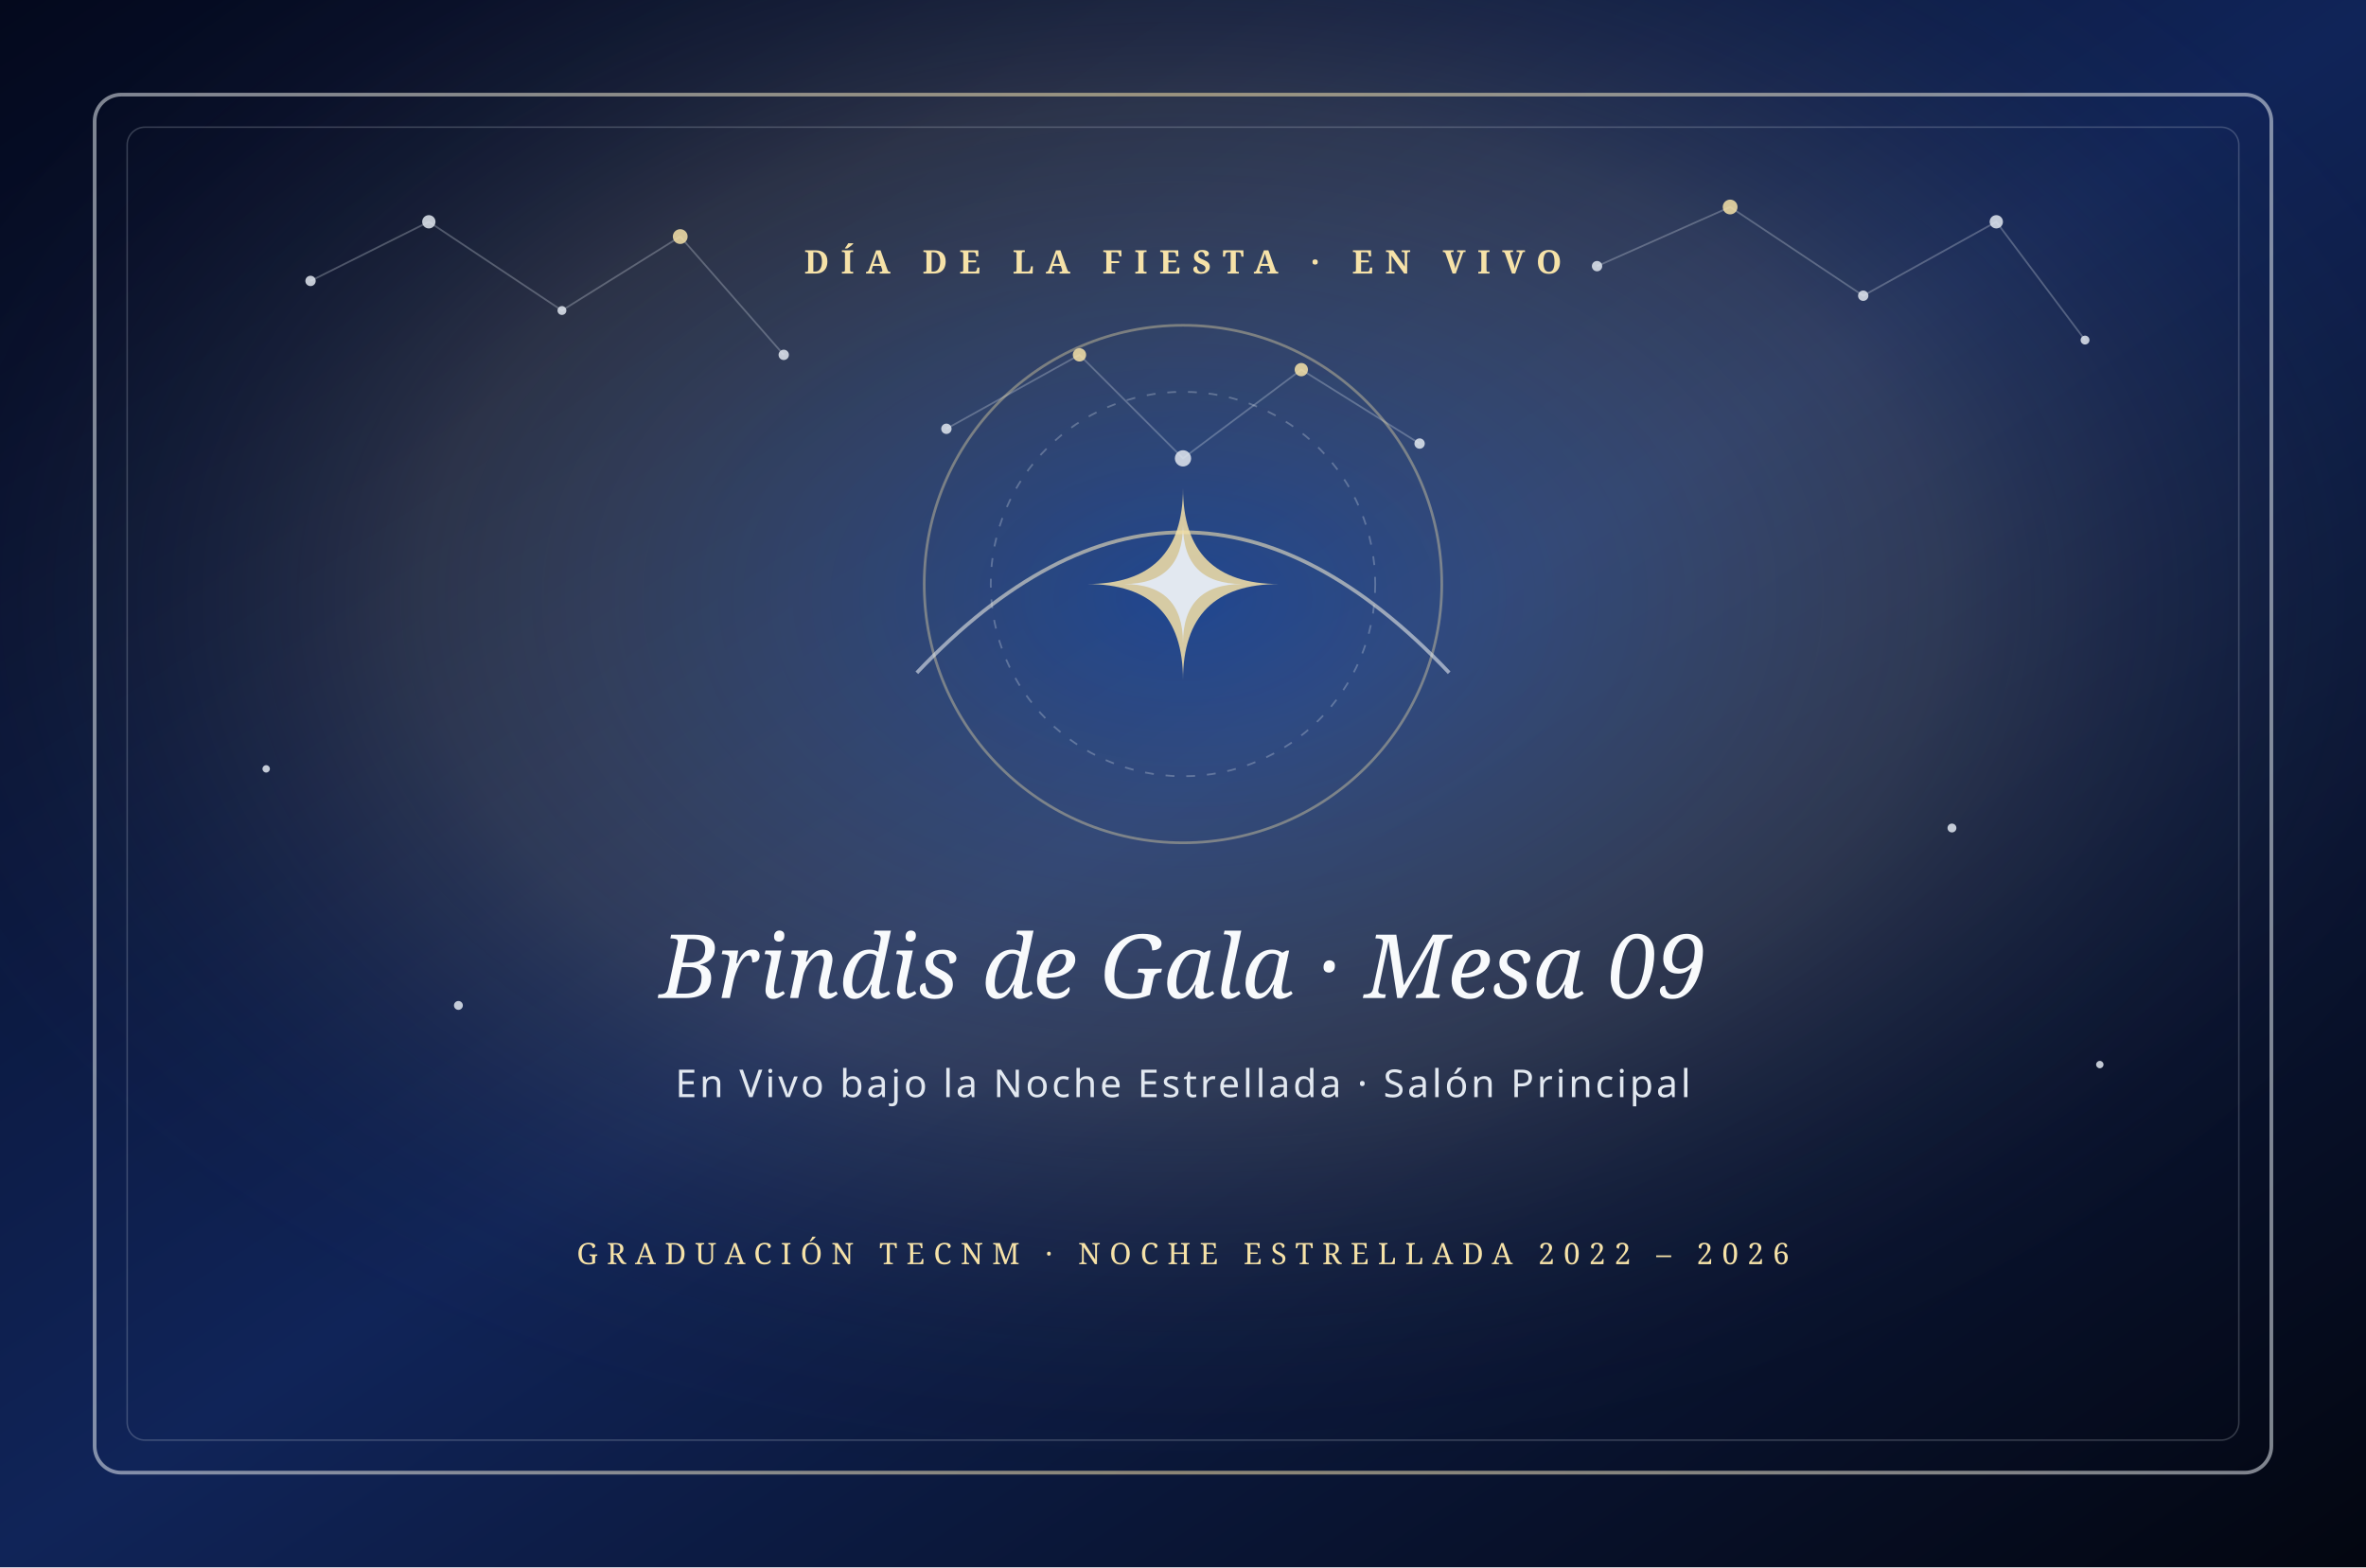
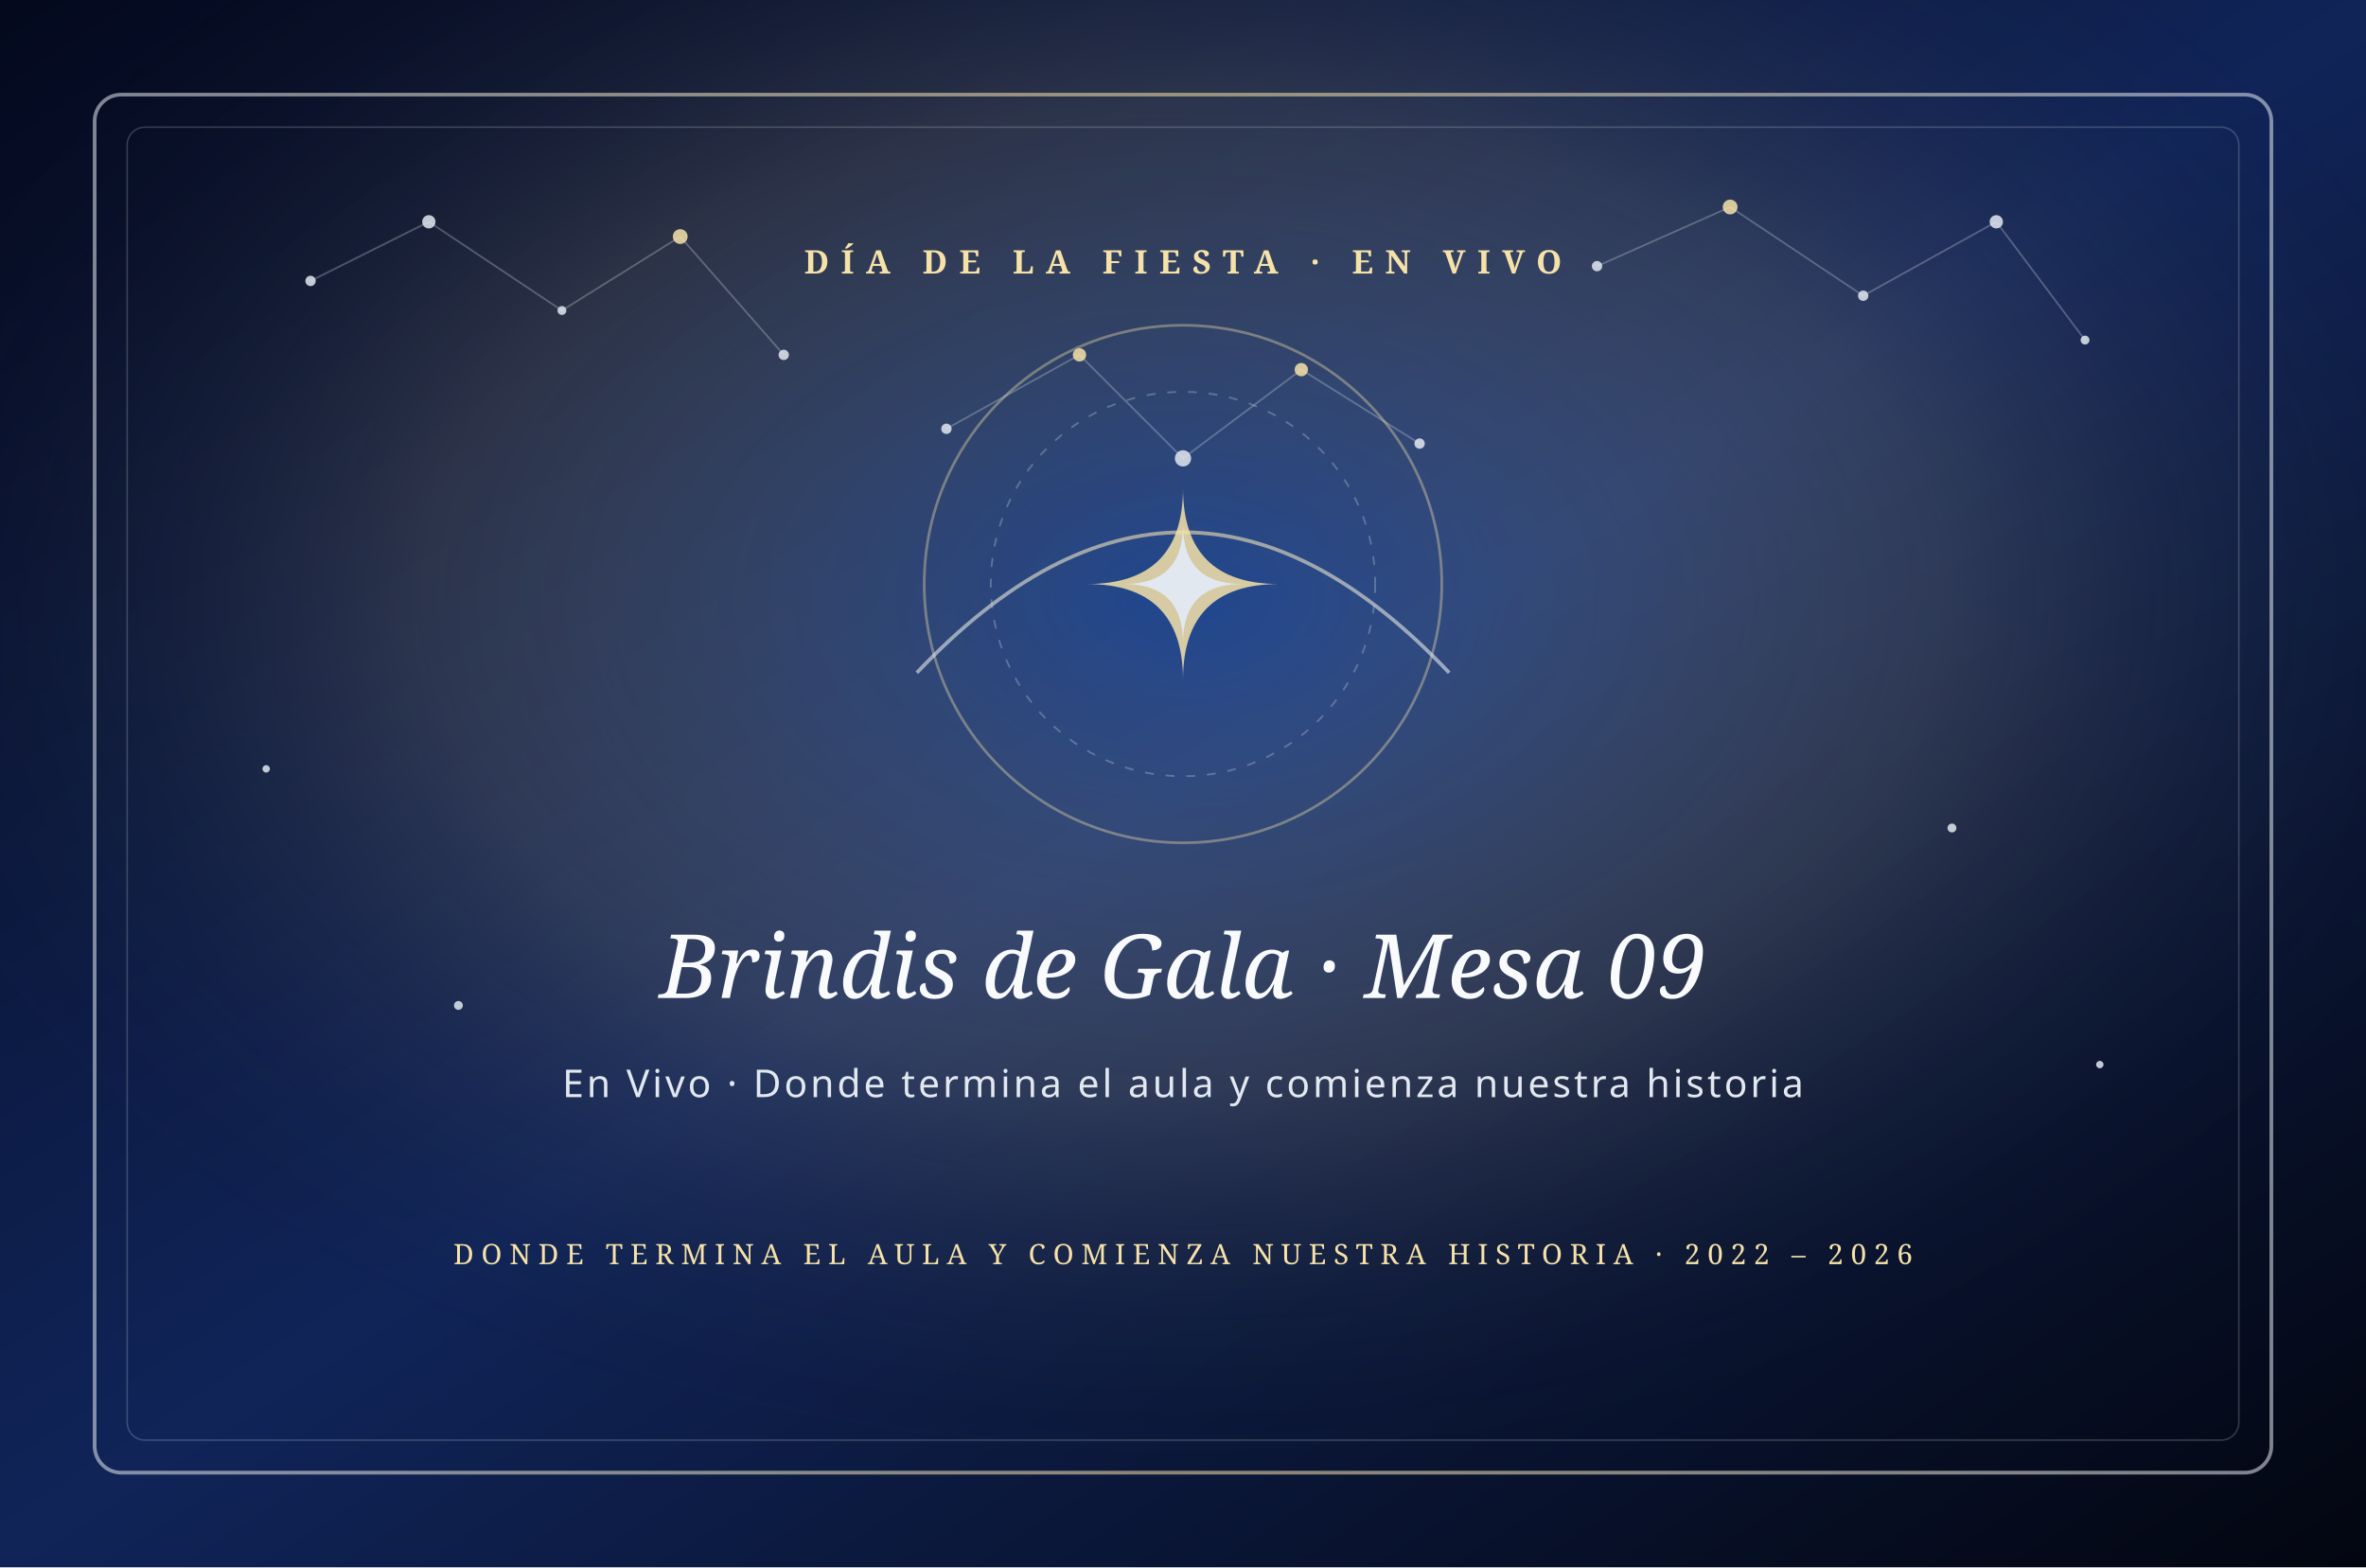
<svg xmlns="http://www.w3.org/2000/svg" viewBox="0 0 1600 1060" width="1600" height="1060">
  <defs>
    <linearGradient id="bg" x1="0%" y1="0%" x2="100%" y2="100%">
      <stop offset="0%" stop-color="#04091D" />
      <stop offset="50%" stop-color="#102458" />
      <stop offset="100%" stop-color="#030610" />
    </linearGradient>
    <radialGradient id="nebula" cx="50%" cy="38%" r="58%">
      <stop offset="0%" stop-color="#3B82F6" stop-opacity="0.38" />
      <stop offset="55%" stop-color="#F6E2A8" stop-opacity="0.14" />
      <stop offset="100%" stop-color="#030610" stop-opacity="0" />
    </radialGradient>
    <linearGradient id="goldSilver" x1="0%" y1="0%" x2="100%" y2="0%">
      <stop offset="0%" stop-color="#E2E8F0" />
      <stop offset="50%" stop-color="#F6E2A8" />
      <stop offset="100%" stop-color="#E2E8F0" />
    </linearGradient>
  </defs>
  <rect width="1600" height="1060" fill="url(#bg)" />
  <rect width="1600" height="1060" fill="url(#nebula)" />
  <g stroke="#E2E8F0" stroke-opacity="0.28" stroke-width="1.2" fill="none">
    <polyline points="210,190 290,150 380,210 460,160 530,240" />
    <polyline points="1080,180 1170,140 1260,200 1350,150 1410,230" />
    <polyline points="640,290 730,240 800,310 880,250 960,300" />
  </g>
  <g fill="#E2E8F0" opacity="0.85">
    <circle cx="210" cy="190" r="3.5" />
    <circle cx="290" cy="150" r="4.5" />
    <circle cx="380" cy="210" r="3" />
    <circle cx="460" cy="160" r="5" fill="#F6E2A8" />
    <circle cx="530" cy="240" r="3.5" />
    <circle cx="1080" cy="180" r="3.5" />
    <circle cx="1170" cy="140" r="5" fill="#F6E2A8" />
    <circle cx="1260" cy="200" r="3.5" />
    <circle cx="1350" cy="150" r="4.5" />
    <circle cx="1410" cy="230" r="3" />
    <circle cx="640" cy="290" r="3.5" />
    <circle cx="730" cy="240" r="4.5" fill="#F6E2A8" />
    <circle cx="800" cy="310" r="5.5" />
    <circle cx="880" cy="250" r="4.5" fill="#F6E2A8" />
    <circle cx="960" cy="300" r="3.5" />
    <circle cx="180" cy="520" r="2.5" />
    <circle cx="310" cy="680" r="3" />
    <circle cx="1320" cy="560" r="3" />
    <circle cx="1420" cy="720" r="2.5" />
  </g>
  <path d="M800,330 Q800,395 865,395 Q800,395 800,460 Q800,395 735,395 Q800,395 800,330 Z" fill="#F6E2A8" fill-opacity="0.85" />
  <path d="M800,355 Q800,395 840,395 Q800,395 800,435 Q800,395 760,395 Q800,395 800,355 Z" fill="#E2E8F0" />
  <rect x="64" y="64" width="1472" height="932" rx="18" fill="none" stroke="url(#goldSilver)" stroke-opacity="0.55" stroke-width="2.5" />
  <rect x="86" y="86" width="1428" height="888" rx="12" fill="none" stroke="#E2E8F0" stroke-opacity="0.22" stroke-width="1" />
  <circle cx="800" cy="395" r="175" fill="none" stroke="#F6E2A8" stroke-opacity="0.38" stroke-width="1.8" />
  <circle cx="800" cy="395" r="130" fill="none" stroke="#E2E8F0" stroke-opacity="0.28" stroke-width="1.2" stroke-dasharray="6 8" />
  <path d="M620,455 Q800,265 980,455" fill="none" stroke="url(#goldSilver)" stroke-opacity="0.6" stroke-width="2.5" />
  <text x="800" y="185" text-anchor="middle" fill="#F6E2A8" font-family="Cinzel, Georgia, serif" font-size="22" font-weight="600" letter-spacing="8">DÍA DE LA FIESTA · EN VIVO</text>
  <text x="800" y="675" text-anchor="middle" fill="#F8FAFC" font-family="Georgia, serif" font-size="60" font-style="italic">Brindis de Gala · Mesa 09</text>
-   <text x="800" y="742" text-anchor="middle" fill="#E2E8F0" font-family="sans-serif" font-size="26" letter-spacing="2">En Vivo bajo la Noche Estrellada · Salón Principal</text>
+   <text x="800" y="742" text-anchor="middle" fill="#E2E8F0" font-family="sans-serif" font-size="26" letter-spacing="2">En Vivo · Donde termina el aula y comienza nuestra historia</text>
  <line x1="650" y1="802" x2="950" y2="802" stroke="url(#goldSilver)" stroke-opacity="0.65" stroke-width="1.8" />
-   <text x="800" y="855" text-anchor="middle" fill="#F6E2A8" font-family="Cinzel, Georgia, serif" font-size="20" letter-spacing="6">GRADUACIÓN TECNM · NOCHE ESTRELLADA 2022 – 2026</text>
+   <text x="800" y="855" text-anchor="middle" fill="#F6E2A8" font-family="Cinzel, Georgia, serif" font-size="19" letter-spacing="5">DONDE TERMINA EL AULA Y COMIENZA NUESTRA HISTORIA · 2022 – 2026</text>
</svg>
